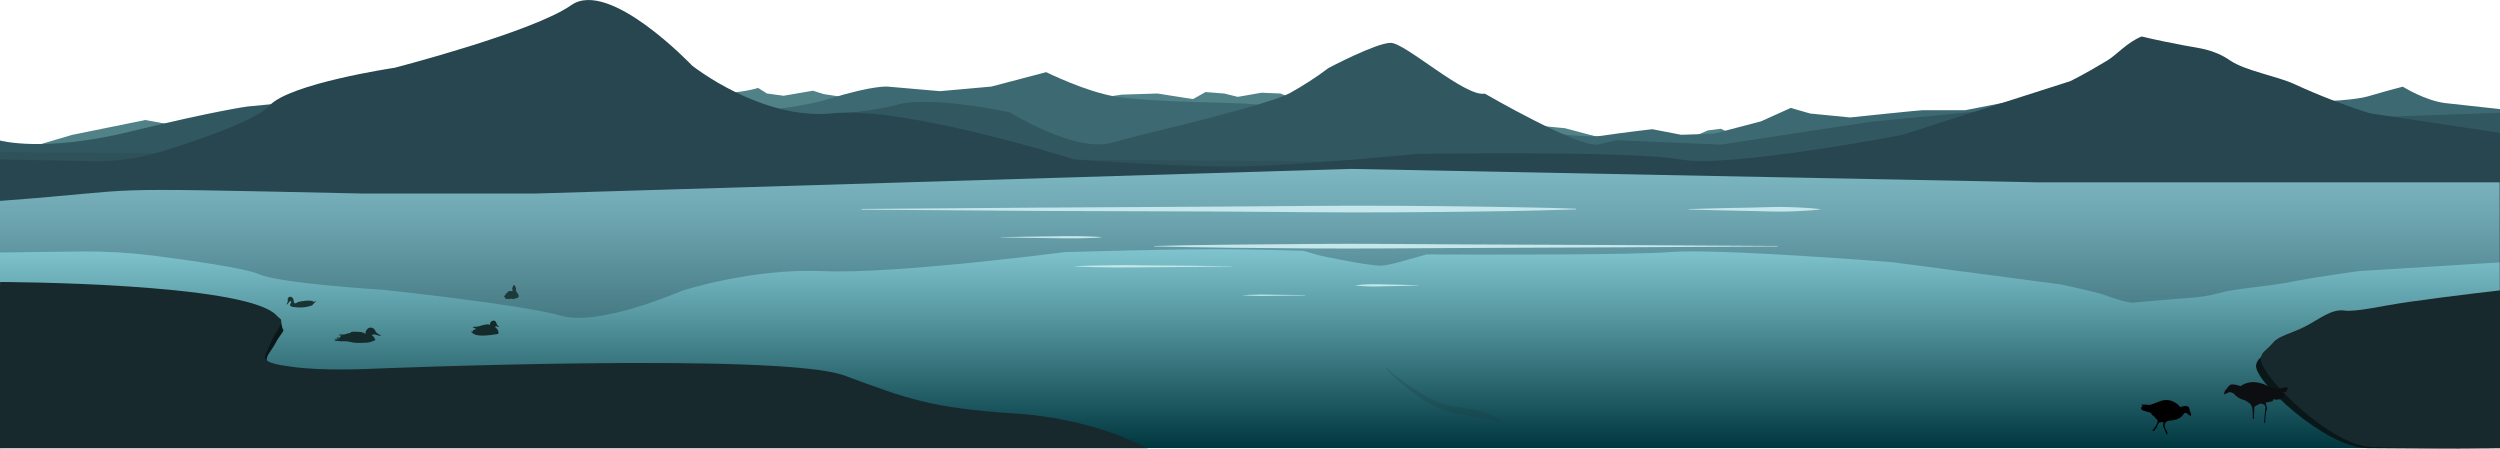
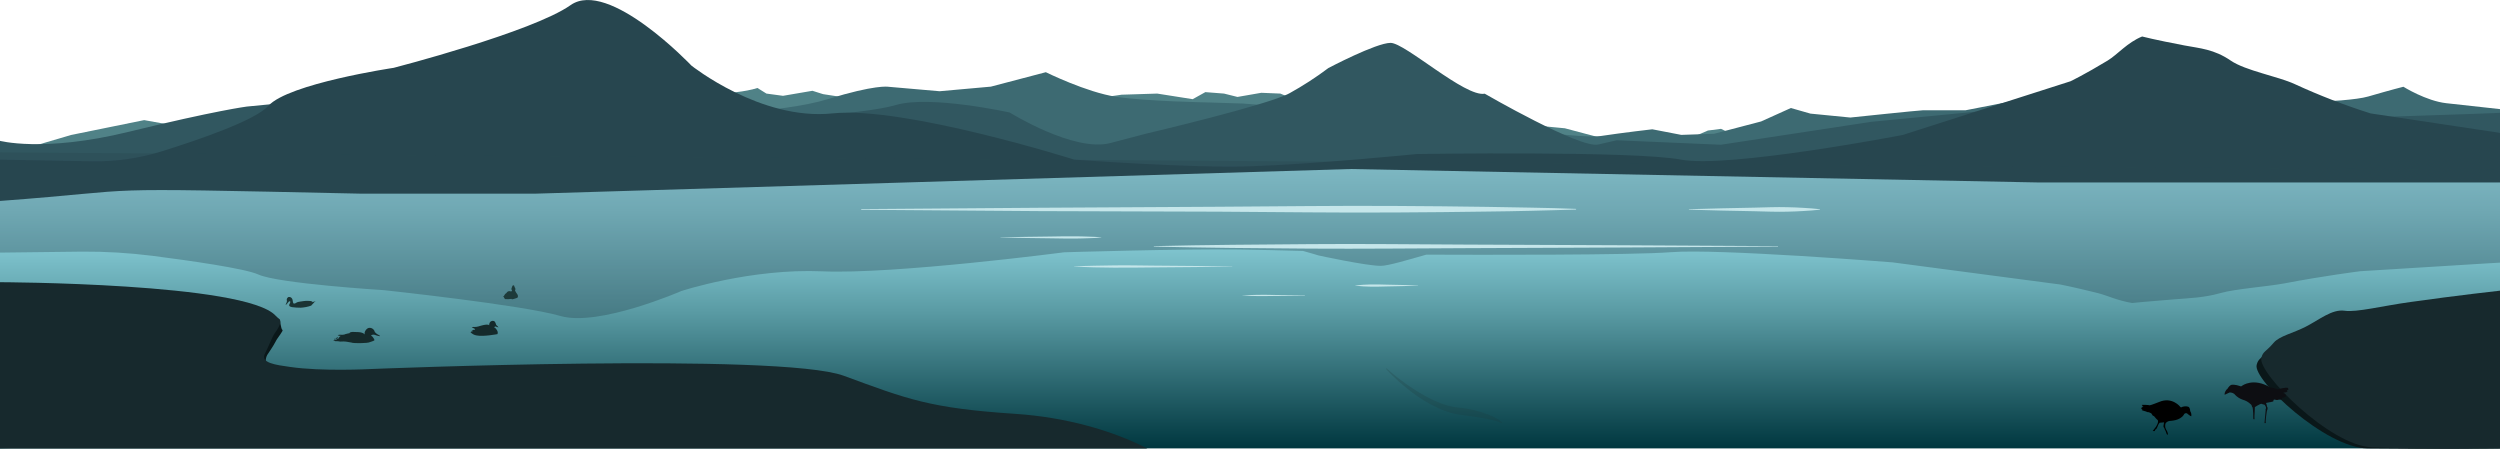
- <svg xmlns="http://www.w3.org/2000/svg" version="1.1" id="Layer_1" x="0px" y="0px" viewBox="0 0 2235 400.6" style="enable-background:new 0 0 2235 400.6;" xml:space="preserve">
+ <svg xmlns="http://www.w3.org/2000/svg" version="1.1" id="Layer_1" x="0px" y="0px" viewBox="639 80.4 2233.4 400.6" style="enable-background:new 639 80.4 2233.4 400.6;" xml:space="preserve">
  <style type="text/css">
	.st0{fill:none;}
	.st1{fill:#193435;}
	.st2{fill:#508287;}
	.st3{fill:#3D6A72;}
	.st4{fill:#315760;}
	.st5{fill:#27464F;}
	.st6{fill:url(#_Path_5_1_);}
	.st7{opacity:0.35;fill:#27464F;enable-background:new    ;}
	.st8{fill:none;stroke:#5D5D5D;stroke-miterlimit:10;}
	.st9{fill:#C5E6EA;}
	.st10{fill:#0A1719;}
	.st11{fill:#17292D;}
	.st12{fill:none;stroke:#5D5D5D;stroke-width:200;stroke-miterlimit:10;}
	.st13{fill:#0D0E12;}
	.st14{opacity:0.21;}
	.st15{fill:#1D3435;}
	.st16{fill:#152A2B;}
	.st17{fill:#1A3333;}
	.st18{fill:#1D3A3A;}
</style>
  <g id="Layer_2">
    <g id="Layer_1-2">
-       <rect y="-681.4" class="st0" width="2235" height="1082" />
+       <rect x="638" y="-601" class="st0" width="2235" height="1082" />
      <g id="Layer_2-2">
        <g id="_Group_">
          <g id="_Group_2">
-             <path class="st1" d="M2039.8,377.5c-1.4,0.9-2.9,1.6-4.5,2c-1.6,0.5-3.2,0.8-4.8,1.1c-3.2,0.5-6.5,0.7-9.8,0.6       c3.3-0.1,6.5-0.4,9.8-0.9c1.6-0.2,3.2-0.6,4.8-1C2036.8,379,2038.4,378.3,2039.8,377.5z" />
+             <path class="st1" d="M2677.8,457.9c-1.4,0.9-2.9,1.6-4.5,2c-1.6,0.5-3.2,0.8-4.8,1.1c-3.2,0.5-6.5,0.7-9.8,0.6       c3.3-0.1,6.5-0.4,9.8-0.9c1.6-0.2,3.2-0.6,4.8-1C2674.8,459.4,2676.4,458.7,2677.8,457.9z" />
          </g>
          <g id="_Group_3">
-             <path class="st1" d="M2030.9,369.1c2.2,0.3,4.3,0.8,6.3,1.5c1,0.4,2,0.9,2.9,1.5c1,0.6,1.6,1.6,1.7,2.7c0-0.5-0.3-1-0.6-1.4       c-0.3-0.4-0.7-0.8-1.2-1.1c-0.9-0.6-1.9-1.1-2.9-1.4C2035,370.1,2033,369.5,2030.9,369.1z" />
+             <path class="st1" d="M2668.9,449.5c2.2,0.3,4.3,0.8,6.3,1.5c1,0.4,2,0.9,2.9,1.5c1,0.6,1.6,1.6,1.7,2.7c0-0.5-0.3-1-0.6-1.4       c-0.3-0.4-0.7-0.8-1.2-1.1c-0.9-0.6-1.9-1.1-2.9-1.4C2673,450.5,2671,449.9,2668.9,449.5z" />
          </g>
          <g id="_Group_4">
-             <path class="st1" d="M2015.8,381.1c-3.1-0.2-6.2-0.6-9.1-1.4c-1.5-0.4-3-1-4.3-1.7c-0.7-0.4-1.3-0.8-1.9-1.4s-0.9-1.4-0.8-2.2       c0.2-0.8,0.6-1.5,1.3-2c0.6-0.5,1.3-0.9,2-1.2c1.4-0.6,2.9-1.2,4.4-1.5c3-0.7,6.1-1.2,9.2-1.3c-3.1,0.2-6.1,0.7-9.1,1.4       c-1.5,0.4-2.9,0.9-4.3,1.6c-0.7,0.3-1.3,0.7-1.9,1.2s-1,1.1-1.2,1.8c-0.1,0.7,0.2,1.5,0.7,2s1.1,1,1.8,1.4       c1.4,0.7,2.8,1.3,4.3,1.7C2009.7,380.3,2012.7,380.8,2015.8,381.1z" />
+             <path class="st1" d="M2653.8,461.5c-3.1-0.2-6.2-0.6-9.1-1.4c-1.5-0.4-3-1-4.3-1.7c-0.7-0.4-1.3-0.8-1.9-1.4s-0.9-1.4-0.8-2.2       c0.2-0.8,0.6-1.5,1.3-2c0.6-0.5,1.3-0.9,2-1.2c1.4-0.6,2.9-1.2,4.4-1.5c3-0.7,6.1-1.2,9.2-1.3c-3.1,0.2-6.1,0.7-9.1,1.4       c-1.5,0.4-2.9,0.9-4.3,1.6c-0.7,0.3-1.3,0.7-1.9,1.2c-0.6,0.5-1,1.1-1.2,1.8c-0.1,0.7,0.2,1.5,0.7,2s1.1,1,1.8,1.4       c1.4,0.7,2.8,1.3,4.3,1.7C2647.7,460.7,2650.7,461.2,2653.8,461.5z" />
          </g>
        </g>
        <g id="_Group_5">
-           <path class="st1" d="M2006.8,374.3c-0.1-0.2,0-0.4,0.1-0.6s0.3-0.3,0.5-0.3C2007.2,373.8,2006.9,373.9,2006.8,374.3z" />
+           <path class="st1" d="M2644.8,454.7c-0.1-0.2,0-0.4,0.1-0.6c0.1-0.2,0.3-0.3,0.5-0.3C2645.2,454.2,2644.9,454.3,2644.8,454.7z" />
        </g>
        <g id="_Group_6">
-           <path class="st1" d="M2018.7,371.1c2-0.1,4.1-0.1,6.1,0s4.1,0.4,6.1,0.8c1,0.2,2,0.5,2.9,1c0.5,0.2,0.9,0.6,1.1,1.2      c0.1,0.6-0.4,1-0.8,1.3c-1.8,0.9-3.8,1.4-5.9,1.6c1-0.2,2-0.4,3-0.6s1.9-0.6,2.8-1.1c0.4-0.3,0.8-0.7,0.7-1.1s-0.6-0.8-1-1      c-0.9-0.5-1.9-0.8-2.9-1C2026.8,371.3,2022.7,371,2018.7,371.1z" />
+           <path class="st1" d="M2656.7,451.5c2-0.1,4.1-0.1,6.1,0s4.1,0.4,6.1,0.8c1,0.2,2,0.5,2.9,1c0.5,0.2,0.9,0.6,1.1,1.2      c0.1,0.6-0.4,1-0.8,1.3c-1.8,0.9-3.8,1.4-5.9,1.6c1-0.2,2-0.4,3-0.6s1.9-0.6,2.8-1.1c0.4-0.3,0.8-0.7,0.7-1.1s-0.6-0.8-1-1      c-0.9-0.5-1.9-0.8-2.9-1C2664.8,451.7,2660.7,451.4,2656.7,451.5z" />
        </g>
        <g id="_Group_7">
-           <path class="st1" d="M2020.8,377.5c-0.9,0-1.9,0-2.8,0s-1.9-0.1-2.8-0.2c-1.9-0.2-3.7-0.5-5.5-1.1c0.9,0.2,1.8,0.4,2.7,0.5      s1.8,0.3,2.8,0.3s1.9,0.2,2.8,0.2S2019.8,377.5,2020.8,377.5z" />
+           <path class="st1" d="M2658.8,457.9c-0.9,0-1.9,0-2.8,0s-1.9-0.1-2.8-0.2c-1.9-0.2-3.7-0.5-5.5-1.1c0.9,0.2,1.8,0.4,2.7,0.5      s1.8,0.3,2.8,0.3s1.9,0.2,2.8,0.2S2657.8,457.9,2658.8,457.9z" />
        </g>
        <g id="_Group_8">
          <g id="_Group_9">
-             <path class="st1" d="M1913.7,388.5c1.4,0.8,2.9,1.4,4.5,1.9c1.6,0.4,3.2,0.8,4.8,1c3.2,0.5,6.5,0.8,9.8,0.9       c-3.3,0.1-6.6-0.1-9.8-0.6c-1.6-0.3-3.2-0.6-4.8-1.1C1916.6,390.1,1915.1,389.4,1913.7,388.5z" />
+             <path class="st1" d="M2551.7,468.9c1.4,0.8,2.9,1.4,4.5,1.9c1.6,0.4,3.2,0.8,4.8,1c3.2,0.5,6.5,0.8,9.8,0.9       c-3.3,0.1-6.6-0.1-9.8-0.6c-1.6-0.3-3.2-0.6-4.8-1.1C2554.6,470.5,2553.1,469.8,2551.7,468.9z" />
          </g>
          <g id="_Group_10">
-             <path class="st1" d="M1922.7,380.1c-2.1,0.4-4.2,1-6.2,1.8c-1,0.4-2,0.8-2.9,1.4c-0.5,0.3-0.9,0.6-1.2,1.1       c-0.4,0.4-0.6,0.9-0.6,1.4c0.1-1.1,0.7-2.1,1.7-2.7c0.9-0.6,1.9-1.1,2.9-1.5C1918.4,380.9,1920.5,380.4,1922.7,380.1z" />
+             <path class="st1" d="M2560.7,460.5c-2.1,0.4-4.2,1-6.2,1.8c-1,0.4-2,0.8-2.9,1.4c-0.5,0.3-0.9,0.6-1.2,1.1       c-0.4,0.4-0.6,0.9-0.6,1.4c0.1-1.1,0.7-2.1,1.7-2.7c0.9-0.6,1.9-1.1,2.9-1.5C2556.4,461.3,2558.5,460.8,2560.7,460.5z" />
          </g>
          <g id="_Group_11">
-             <path class="st1" d="M1937.7,392.1c3.1-0.3,6.1-0.8,9.1-1.6c1.5-0.4,2.9-1,4.3-1.7c0.7-0.4,1.3-0.8,1.8-1.4       c0.5-0.5,0.8-1.3,0.7-2c-0.2-0.7-0.6-1.4-1.2-1.8c-0.6-0.5-1.2-0.9-1.9-1.2c-1.4-0.7-2.8-1.2-4.3-1.6c-3-0.7-6.1-1.2-9.1-1.4       c3.1,0.1,6.2,0.6,9.2,1.3c1.5,0.4,3,0.9,4.4,1.5c0.7,0.3,1.4,0.7,2,1.2s1.1,1.2,1.3,2c0.1,0.8-0.2,1.6-0.8,2.2       c-0.5,0.6-1.2,1-1.9,1.4c-1.4,0.7-2.8,1.3-4.3,1.7C1943.9,391.5,1940.8,392,1937.7,392.1z" />
+             <path class="st1" d="M2575.7,472.5c3.1-0.3,6.1-0.8,9.1-1.6c1.5-0.4,2.9-1,4.3-1.7c0.7-0.4,1.3-0.8,1.8-1.4       c0.5-0.5,0.8-1.3,0.7-2c-0.2-0.7-0.6-1.4-1.2-1.8c-0.6-0.5-1.2-0.9-1.9-1.2c-1.4-0.7-2.8-1.2-4.3-1.6c-3-0.7-6.1-1.2-9.1-1.4       c3.1,0.1,6.2,0.6,9.2,1.3c1.5,0.4,3,0.9,4.4,1.5c0.7,0.3,1.4,0.7,2,1.2s1.1,1.2,1.3,2c0.1,0.8-0.2,1.6-0.8,2.2       c-0.5,0.6-1.2,1-1.9,1.4c-1.4,0.7-2.8,1.3-4.3,1.7C2581.9,471.9,2578.8,472.4,2575.7,472.5z" />
          </g>
        </g>
        <g id="_Group_12">
-           <path class="st1" d="M1946.8,385.3c-0.2-0.4-0.4-0.6-0.6-0.9c0.2,0,0.4,0.2,0.5,0.3C1946.8,384.9,1946.9,385.1,1946.8,385.3z" />
+           <path class="st1" d="M2584.8,465.7c-0.2-0.4-0.4-0.6-0.6-0.9c0.2,0,0.4,0.2,0.5,0.3C2584.8,465.3,2584.9,465.5,2584.8,465.7z" />
        </g>
        <g id="_Group_13">
-           <path class="st1" d="M1934.8,382.1c-4.1-0.1-8.2,0.2-12.2,1.1c-1,0.2-2,0.5-2.9,1c-0.4,0.2-0.9,0.6-1,1s0.3,0.9,0.7,1.1      c0.9,0.5,1.8,0.9,2.8,1.1c1,0.3,2,0.5,3,0.6c-2.1-0.1-4.1-0.7-5.9-1.6c-0.4-0.3-0.9-0.7-0.8-1.3c0.2-0.5,0.6-0.9,1.1-1.2      c0.9-0.5,1.9-0.8,2.9-1c2-0.4,4-0.7,6.1-0.8C1930.7,382.1,1932.8,382,1934.8,382.1z" />
+           <path class="st1" d="M2572.8,462.5c-4.1-0.1-8.2,0.2-12.2,1.1c-1,0.2-2,0.5-2.9,1c-0.4,0.2-0.9,0.6-1,1      c-0.1,0.4,0.3,0.9,0.7,1.1c0.9,0.5,1.8,0.9,2.8,1.1c1,0.3,2,0.5,3,0.6c-2.1-0.1-4.1-0.7-5.9-1.6c-0.4-0.3-0.9-0.7-0.8-1.3      c0.2-0.5,0.6-0.9,1.1-1.2c0.9-0.5,1.9-0.8,2.9-1c2-0.4,4-0.7,6.1-0.8C2568.7,462.5,2570.8,462.4,2572.8,462.5z" />
        </g>
        <g id="_Group_14">
-           <path class="st1" d="M1932.8,388.5c0.9-0.1,1.9-0.1,2.8-0.2s1.8-0.1,2.8-0.2s1.8-0.2,2.8-0.3s1.8-0.3,2.7-0.5      c-1.8,0.6-3.6,0.9-5.5,1.1c-0.9,0.1-1.9,0.2-2.8,0.2S1933.7,388.6,1932.8,388.5z" />
+           <path class="st1" d="M2570.8,468.9c0.9-0.1,1.9-0.1,2.8-0.2s1.8-0.1,2.8-0.2s1.8-0.2,2.8-0.3s1.8-0.3,2.7-0.5      c-1.8,0.6-3.6,0.9-5.5,1.1c-0.9,0.1-1.9,0.2-2.8,0.2S2571.7,469,2570.8,468.9z" />
        </g>
-         <rect y="-61.4" class="st0" width="2234" height="470" />
+         <rect x="638" y="19" class="st0" width="2234" height="470" />
      </g>
-       <path id="_Path_" class="st2" d="M0,139.6l64.4-19l65.4-13.3l33.3,6l140.7,0.3l312.4-30c0,0,39.4,2,61.5-5l8,5l14.8,2l26.3-4.5    l9.5,3l19.5,3l119.4,16.2L1003,84.6l31.8-1l31.7,5l11.3-6.3l16.7,1.3l12,3l21.3-3.7l17,0.7l21.3,8.7l232.9,22.3l18.8,5l20.8,5.5    l62.9,2.5l25.3-11l11.7-1.5l11.3,5.5l618.3,16l66.9,1v189L0,400.6V139.6z" />
-       <path id="_Path_2" class="st3" d="M0,220.6l313.1-77.9l295.8-39.1c0,0,89.9-2.1,131.9-15.1s53.6-11,53.6-11l46,4l45.8-4.1    l49.1-12.9c0,0,36.4,18,63,22c26.6,4,81.3,5,81.3,5l32,1l204.6,17c0,0,95.1,15,114.9,12s46-6,46-6l25.9,5l29.3-1l42-11l26.6-12    l17.5,5l35.6,3.5c0,0,62-6.5,65-6.5h38l58.4-11.4l201.5,5.2c0,0,79.2-0.1,99.8-6.1s31.4-8.7,31.4-8.7s20.3,12.7,38.4,14.7    l48.1,5.3h0.6l-1,122L0,317.1V220.6z" />
-       <path id="_Path_3" class="st4" d="M0,125.6c0,0,39,11,116.2-7.9c77.7-19,105.3-22.5,105.3-22.5s144.2-13.5,175.5-21    S579.7,101,579.7,101s53.8,13.2,92.9,6.3c0,0,98.4-4.5,128.8-13.5s101.6,6.7,101.6,6.7s57.6,35.8,89.9,27.3l32.4-8.5    c0,0,108.5-25.5,127.7-36c12.1-6.7,23.7-14.2,34.7-22.5c0,0,42.6-22.5,55.6-22.5s66.7,48.8,84.1,45.4c0,0,85,49.2,101.4,45.4    l16.5-3.8l0,0l93.1,4l134.5-20.5l93-9l227.9,9c0,0,258.4-8.1,240.2-8.1h1v150L0,283.6V125.6z" />
-       <path id="_Path_4" class="st5" d="M0,142.6l83.8,1.5c21,0.3,41.9-2.7,62-9c33.6-10.5,83.2-27.6,94.9-40.5c18-20,112-34,112-34    s124-32,158-56s108,54,108,54s62,49.4,126,42.7s216,41.3,216,41.3s103.8,7.7,156,6c60.5-2,150-11,150-11s194-3,236,5    s198-22,198-22l150-48c0,0,12.4-5.9,33.2-18.5c9-5.5,17.5-16.1,30.8-21.5c0,0,10.9,2.9,37.8,8c13.8,2.6,26.4,3.3,41.3,13.5    c13.5,9.2,42.1,14,57.4,21.1c21.9,10.1,44.5,18.8,67.5,26.1l115,17.3l1.4,1v195H0V142.6z" />
-       <linearGradient id="_Path_5_1_" gradientUnits="userSpaceOnUse" x1="1218.77" y1="102.587" x2="1218.77" y2="-147.013" gradientTransform="matrix(1 0 0 1 -101.22 298)">
+       <path id="_Path_" class="st2" d="M638,220l64.4-19l65.4-13.3l33.3,6l140.7,0.3l312.4-30c0,0,39.4,2,61.5-5l8,5l14.8,2l26.3-4.5    l9.5,3l19.5,3l119.4,16.2L1641,165l31.8-1l31.7,5l11.3-6.3l16.7,1.3l12,3l21.3-3.7l17,0.7l21.3,8.7L2037,195l18.8,5l20.8,5.5    l62.9,2.5l25.3-11l11.7-1.5l11.3,5.5l618.3,16l66.9,1v189L638,481V220z" />
+       <path id="_Path_2" class="st3" d="M638,301l313.1-77.9l295.8-39.1c0,0,89.9-2.1,131.9-15.1s53.6-11,53.6-11l46,4l45.8-4.1    l49.1-12.9c0,0,36.4,18,63,22c26.6,4,81.3,5,81.3,5l32,1l204.6,17c0,0,95.1,15,114.9,12c19.8-3,46-6,46-6l25.9,5l29.3-1l42-11    l26.6-12l17.5,5l35.6,3.5c0,0,62-6.5,65-6.5h38l58.4-11.4l201.5,5.2c0,0,79.2-0.1,99.8-6.1s31.4-8.7,31.4-8.7s20.3,12.7,38.4,14.7    l48.1,5.3h0.6l-1,122L638,397.5V301z" />
+       <path id="_Path_3" class="st4" d="M638,206c0,0,39,11,116.2-7.9c77.7-19,105.3-22.5,105.3-22.5s144.2-13.5,175.5-21    c31.3-7.5,182.7,26.8,182.7,26.8s53.8,13.2,92.9,6.3c0,0,98.4-4.5,128.8-13.5s101.6,6.7,101.6,6.7s57.6,35.8,89.9,27.3l32.4-8.5    c0,0,108.5-25.5,127.7-36c12.1-6.7,23.7-14.2,34.7-22.5c0,0,42.6-22.5,55.6-22.5s66.7,48.8,84.1,45.4c0,0,85,49.2,101.4,45.4    l16.5-3.8l0,0l93.1,4l134.5-20.5l93-9l227.9,9c0,0,258.4-8.1,240.2-8.1h1v150L638,364V206z" />
+       <path id="_Path_4" class="st5" d="M638,223l83.8,1.5c21,0.3,41.9-2.7,62-9c33.6-10.5,83.2-27.6,94.9-40.5c18-20,112-34,112-34    s124-32,158-56s108,54,108,54s62,49.4,126,42.7s216,41.3,216,41.3s103.8,7.7,156,6c60.5-2,150-11,150-11s194-3,236,5    s198-22,198-22l150-48c0,0,12.4-5.9,33.2-18.5c9-5.5,17.5-16.1,30.8-21.5c0,0,10.9,2.9,37.8,8c13.8,2.6,26.4,3.3,41.3,13.5    c13.5,9.2,42.1,14,57.4,21.1c21.9,10.1,44.5,18.8,67.5,26.1l115,17.3l1.4,1v195H638V223z" />
+       <linearGradient id="_Path_5_1_" gradientUnits="userSpaceOnUse" x1="1856.77" y1="379.8" x2="1856.77" y2="629.4" gradientTransform="matrix(1 0 0 -1 -101.22 860.8)">
        <stop offset="0" style="stop-color:#00373F" />
        <stop offset="0.49" style="stop-color:#5A9BA4" />
        <stop offset="0.84" style="stop-color:#94DBE6" />
        <stop offset="1" style="stop-color:#AAF4FF" />
      </linearGradient>
-       <path id="_Path_5" class="st6" d="M0,179.6c143.3-10.7,64.1-12.2,322.9-6.6h156.7l728-22l614,12h413l0.5,237.6H0V179.6L0,179.6z" />
-       <path id="_Path_6" class="st7" d="M2235,208.6v26l-10.6,0.6l-114.8,7.1c0,0-32.6,4.1-67.4,10.8c-15.3,2.9-43.9,4.9-57.4,8.7    c-14.9,4.2-27.4,4.5-41.2,5.6c-26.9,2.1-37.8,3.3-37.8,3.3c-13.3-2.2-21.8-6.6-30.8-8.9c-20.9-5.2-33.2-7.6-33.2-7.6l-150-19.8    c0,0-156-12.4-198-9.1c-34.3,2.7-170,2.4-218.6,2.2c-17.3,4.9-34.2,10-40.7,10c-13,0-55.6-9.3-55.6-9.3s-5.4-1.7-13.8-4    c-19.7-0.6-39.8-1-57.4-1.3c-52.2-0.7-156,2.5-156,2.5s-152,19.8-216,17s-126,17.6-126,17.6s-74,32.2-108,22.3s-158-23.1-158-23.1    s-94-5.8-112-14c-11.6-5.3-61.3-12.4-94.9-16.7c-20.6-2.6-41.3-3.8-62-3.7l-75,0.9v-89.6l2235,15.6L2235,208.6L2235,208.6z" />
-       <path id="_Path_7" class="st8" d="M-77.2,480.2" />
+       <path id="_Path_5" class="st6" d="M638,260c143.3-10.7,64.1-12.2,322.9-6.6h156.7l728-22l614,12h413l0.5,237.6H638V260L638,260z" />
+       <path id="_Path_6" class="st7" d="M2873,289v26l-10.6,0.6l-114.8,7.1c0,0-32.6,4.1-67.4,10.8c-15.3,2.9-43.9,4.9-57.4,8.7    c-14.9,4.2-27.4,4.5-41.2,5.6c-26.9,2.1-37.8,3.3-37.8,3.3c-13.3-2.2-21.8-6.6-30.8-8.9c-20.9-5.2-33.2-7.6-33.2-7.6l-150-19.8    c0,0-156-12.4-198-9.1c-34.3,2.7-170,2.4-218.6,2.2c-17.3,4.9-34.2,10-40.7,10c-13,0-55.6-9.3-55.6-9.3s-5.4-1.7-13.8-4    c-19.7-0.6-39.8-1-57.4-1.3c-52.2-0.7-156,2.5-156,2.5s-152,19.8-216,17s-126,17.6-126,17.6s-74,32.2-108,22.3s-158-23.1-158-23.1    s-94-5.8-112-14c-11.6-5.3-61.3-12.4-94.9-16.7c-20.6-2.6-41.3-3.8-62-3.7l-75,0.9v-89.6l2235,15.6L2873,289L2873,289z" />
+       <path id="_Path_7" class="st8" d="M560.8,560.6" />
      <g id="_Group_15">
        <g id="_Group_16">
-           <path class="st9" d="M1589.4,220.3l-139.4,0.8l-139.4,0.6c-46.5,0.2-93,0.7-139.4,0.4s-93-0.7-139.4-1.8v-0.4      c46.5-1.2,93-1.4,139.4-1.8s93,0.2,139.4,0.4l139.4,0.6l139.4,0.8V220.3z" />
+           <path class="st9" d="M2227.4,300.7l-139.4,0.8l-139.4,0.6c-46.5,0.2-93,0.7-139.4,0.4s-93-0.7-139.4-1.8v-0.4      c46.5-1.2,93-1.4,139.4-1.8s93,0.2,139.4,0.4l139.4,0.6l139.4,0.8V300.7z" />
        </g>
        <g id="_Group_17">
-           <path class="st9" d="M770.4,186.8l159.7-1.2l159.7-0.9l79.8-0.6l39.9-0.2l39.9,0.1l39.9,0.3c13.3,0.2,26.6,0.3,39.9,0.5      s26.6,0.5,39.9,0.7s26.6,0.6,39.9,1.1v0.6c-13.3,0.5-26.6,0.7-39.9,1.1s-26.6,0.5-39.9,0.7s-26.6,0.4-39.9,0.5l-39.9,0.3      l-39.9,0.1l-39.9-0.2l-79.8-0.6l-159.7-0.5l-159.7-1.2L770.4,186.8z" />
+           <path class="st9" d="M1408.4,267.2l159.7-1.2l159.7-0.9l79.8-0.6l39.9-0.2l39.9,0.1l39.9,0.3c13.3,0.2,26.6,0.3,39.9,0.5      s26.6,0.5,39.9,0.7c13.3,0.2,26.6,0.6,39.9,1.1v0.6c-13.3,0.5-26.6,0.7-39.9,1.1c-13.3,0.4-26.6,0.5-39.9,0.7      s-26.6,0.4-39.9,0.5l-39.9,0.3l-39.9,0.1l-39.9-0.2l-79.8-0.6l-159.7-0.5l-159.7-1.2V267.2z" />
        </g>
        <g id="_Group_18">
-           <path class="st9" d="M1509.8,186.9c9.8-0.3,19.5-0.5,29.3-0.8l29.3-0.6c9.8-0.2,19.5-0.7,29.3-0.4c4.9,0.1,9.8,0.3,14.6,0.6      s9.8,0.6,14.6,1.2v0.4c-4.9,0.6-9.8,0.9-14.6,1.2s-9.8,0.5-14.6,0.6c-9.8,0.3-19.5-0.2-29.3-0.4l-29.3-0.6      c-9.8-0.3-19.5-0.5-29.3-0.8V186.9z" />
+           <path class="st9" d="M2147.8,267.3c9.8-0.3,19.5-0.5,29.3-0.8l29.3-0.6c9.8-0.2,19.5-0.7,29.3-0.4c4.9,0.1,9.8,0.3,14.6,0.6      c4.8,0.3,9.8,0.6,14.6,1.2v0.4c-4.9,0.6-9.8,0.9-14.6,1.2c-4.8,0.3-9.8,0.5-14.6,0.6c-9.8,0.3-19.5-0.2-29.3-0.4l-29.3-0.6      c-9.8-0.3-19.5-0.5-29.3-0.8V267.3z" />
        </g>
        <g id="_Group_19">
-           <path class="st9" d="M1101.8,238.2l-35.3,0.4l-35.3,0.3c-11.8,0.1-23.5,0.3-35.3,0.2s-23.5-0.3-35.3-0.9V238      c11.8-0.6,23.5-0.7,35.3-0.9s23.5,0.1,35.3,0.2l35.3,0.3l35.3,0.4V238.2z" />
+           <path class="st9" d="M1739.8,318.6l-35.3,0.4l-35.3,0.3c-11.8,0.1-23.5,0.3-35.3,0.2c-11.8-0.1-23.5-0.3-35.3-0.9v-0.2      c11.8-0.6,23.5-0.7,35.3-0.9c11.8-0.2,23.5,0.1,35.3,0.2l35.3,0.3l35.3,0.4V318.6z" />
        </g>
        <g id="_Group_20">
-           <path class="st9" d="M1267.8,255.2l-14,0.4l-14,0.3c-4.7,0.1-9.3,0.3-14,0.2s-9.3-0.3-14-0.9V255c4.7-0.5,9.3-0.8,14-0.9      s9.3,0.1,14,0.2l14,0.3l14,0.4V255.2z" />
+           <path class="st9" d="M1905.8,335.6l-14,0.4l-14,0.3c-4.7,0.1-9.3,0.3-14,0.2s-9.3-0.3-14-0.9v-0.2c4.7-0.5,9.3-0.8,14-0.9      s9.3,0.1,14,0.2l14,0.3l14,0.4V335.6z" />
        </g>
        <g id="_Group_21">
-           <path class="st9" d="M1166.8,264.1l-28,0.3c-4.7,0-9.3,0.2-14,0.1s-9.3-0.2-14-0.5v-0.1c4.7-0.3,9.3-0.4,14-0.5s9.3,0,14,0.1      l28,0.3V264.1z" />
+           <path class="st9" d="M1804.8,344.5l-28,0.3c-4.7,0-9.3,0.2-14,0.1s-9.3-0.2-14-0.5v-0.1c4.7-0.3,9.3-0.4,14-0.5s9.3,0,14,0.1      l28,0.3V344.5z" />
        </g>
        <g id="_Group_22">
-           <path class="st9" d="M894.8,212l22.5-0.4l22.5-0.3c7.5-0.1,15-0.3,22.5-0.2c3.8,0.1,7.5,0.1,11.3,0.3l5.6,0.2      c1.9,0.1,3.8,0.2,5.6,0.4v0.2c-1.9,0.2-3.8,0.2-5.6,0.4l-5.6,0.2c-3.8,0.2-7.5,0.2-11.3,0.3c-7.5,0.1-15-0.1-22.5-0.2l-22.5-0.3      l-22.5-0.4V212z" />
+           <path class="st9" d="M1532.8,292.4l22.5-0.4l22.5-0.3c7.5-0.1,15-0.3,22.5-0.2c3.8,0.1,7.5,0.1,11.3,0.3l5.6,0.2      c1.9,0.1,3.8,0.2,5.6,0.4v0.2c-1.9,0.2-3.8,0.2-5.6,0.4l-5.6,0.2c-3.8,0.2-7.5,0.2-11.3,0.3c-7.5,0.1-15-0.1-22.5-0.2l-22.5-0.3      l-22.5-0.4V292.4z" />
        </g>
      </g>
-       <path id="_Path_8" class="st10" d="M2235,264.6c0,0-43.8,5.7-84.8,11.5c-25.2,3.5-48.2,9.4-58.8,7.8c-11.3-1.6-22.5,8-34.8,14.3    c-10.9,5.6-23.4,8.3-28.4,14.1c-7.3,8.6-9.7,7.7-11.2,13.7c-3.4,13.5,61.4,74.1,99,74.6c55.8,0.7,119,0,119,0V264.6z" />
-       <path id="_Path_9" class="st11" d="M2235,259.6c0,0-39.6,4.4-80.6,10.2c-25.2,3.5-48.2,9.4-58.8,7.8c-11.3-1.6-22.5,8-34.8,14.3    c-10.9,5.6-23.4,8.3-28.4,14.1c-7.3,8.6-9.7,7.7-11.2,13.7c-3.4,13.5,61.2,78.5,98.8,79.9c55,2,115,1,115,1L2235,259.6z" />
-       <path id="_Path_10" class="st10" d="M251.1,285.6c0,0,0.9,8.6,2.2,9.1s-4.5,7.1-6,10.3s-7.5,12-7.5,12s-4.8,7.3,3,17.3    s-32-0.1-32-0.1l2.8-48.6H251.1z" />
-       <path id="_Path_11" class="st11" d="M0.1,252.1c0,0,220.6,0.5,247.2,30c0.9,1,1.9,1.8,2.9,2.6c1.5,1.1,2.7,4.3-3.9,13.2    c-2,2.7-6.3,13.8-8.5,17.8c-4.8,8.5,9.6,10.3,22.3,12.1c28.5,4.2,71.7,1.9,71.7,1.9s366-15,423,6s77,29,153,34    c45.2,3,86.7,14.8,118.2,31H0c1-5,16-11,0,0l0,0V256.6L0.1,252.1" />
-       <path id="_Path_12" class="st12" d="M-101.2,195.6" />
-       <path id="_Path_13" class="st13" d="M2015.1,374.6c-0.1-1.8-0.1-3.6,0.1-5.3c0.1-2.6,0.2-5.3,0.2-5.3v-0.3l2.1-1.3l2.5-1.3    c1.5-0.7,1.5-0.2,1.5-0.2l2.6,0.7c2.3,3,0.8,4.1,0.8,4.1l0.2,0.7c0,0.2,0,0.4-0.1,0.5c-0.1,0.2-1,11.1-1,11.1    c0.4-0.1,0.9-0.1,1.3,0c-0.8-0.9,0.8-10.6,0.8-10.6c1.4-3.3,0.3-3.8,0.3-3.8l-0.6-2.6c-0.8-0.8-0.1-1.1-0.1-1.1    c7-1.2,6.2-1.4,6.2-1.4c0-1.9,1.1-1.5,1.1-1.5c2.8,0.8,3.8,0,3.8,0c3.8,0.4,2.9-1.5,2.9-1.5c2.9-0.6,3.3-1.3,3.3-1.3l0.2-0.4    c0.1-0.5-0.6-1.6-0.6-1.6c-0.6-0.4-1.2-0.7-1.8-0.9c0-0.2,0.1-0.4,0.1-0.6h0.3c0.7,0,1.5-0.1,2.2-0.3c2-1.1,0.9-1.3,0.9-1.3    l-0.5-0.1l1.5-1c0.7-0.5-0.3-0.6-0.3-0.6c0.7-0.4,0.4-0.4,0.4-0.4h-0.5c0.3-0.2,0.3-0.4,0.3-0.4c-2.3-0.9-9.2,1.2-9.2,1.2    c-2.2-0.8-4.5-1.4-6.8-1.7c-15.2-9-25-1.6-25-1.6l-1.1,0.7c-6-2.1-8.4-1.5-8.9-1.3h-0.1c-1.3,0.8-2.3,1.9-3,3.2    c-1.6,1.3-2.6,3.1-2.8,5.1c0.2,0.7,0.5,0.3,0.5,0.3c4.8-2.3,4.3-1.9,4.3-1.9c3.8,0.3,4.6,2.1,4.6,2.1c1.9,2,4.3,3.5,6.9,4.4    c2.6,0.7,4.9,2,6.8,3.8c0.8,0.5,1.3,1.4,1.4,2.3l0.6,0.9c0,0,0.4,2.5,0.5,5s0,5,0.1,5.1v0.3c0.2,0,0.4,0,0.6,0L2015.1,374.6z" />
-       <path id="_Path_14" d="M1937.8,388.3c0.2,0-0.5-2.3-0.5-2.3c-0.3-0.8-0.7-1.5-1.2-2.3l-0.7-1.8c0,0-0.2-1.5-0.1-1.8    c0-0.7,0.1-1.4,0.4-2c0.8-1,1.9-1.7,3.2-2c1.6-0.2,9.5-0.2,13-5.5c0.3-1.1,1.5-1.7,2.6-1.4c0.1,0,0.3,0.1,0.4,0.2    c0,0,2.9,2.5,3.7,2.5c0.3-1.6-0.1-3.3-1-4.7c0,0,0.1-3.2-1.8-3.9c-2.2-0.6-4.5-0.3-6.4,0.7c-0.2-0.1-0.5-0.3-0.6-0.5    c0,0-7.2-9.4-18.9-4.4c0,0-7.6,3-8.4,3c0,0-1.2-0.5-7-0.4c0,0-0.1,0,0.1,0.2l-0.2,0.3l1.4,0.7c0,0,0.3,0.1-0.7,0.3    c0,0-0.3,0.1-0.2,0.6c0,0-0.1,0.2-0.3,0.2s-1.2,0.5-0.4,1.1l-0.2,0.1v0.2l0.8,0.2c0,0,0.6,0.1-0.4,0.6c0,0-0.8,0.2,3.7,1.4    c0.3,0.1,0.5,0.2,0.7,0.3l0.2,0.2l1.8,0.2c0.7,0.3,1.4,0.6,2.1,1c0.4,0.7,0.9,1.4,1.3,2c0.2,0.2,1.2,0.3,1.4,0.8    c0.9,1.2,1.9,2.3,3,3.2c0.3,0.2,0.3,1.4,0.3,1.4l-0.2,1.2c-0.4,1.2-1,2.3-1.6,3.3c-0.4,0.3-2.6,3.6-3,3.9c0.2,0,0.4,0,0.6,0    s0.5,0,0.7,0s0.5,0,0.7,0c0.1-0.1-0.1-0.4-0.1-0.4l0.6-1c0,0,1-0.6,1.1-1c0.3-0.4,0.5-0.9,0.7-1.4c0-0.2,1-2.9,2.1-3.7    c0,0,1.7,0,3.8-0.3l-0.5,2.9c-0.2,0.8,0.1,1.6,0.7,2.2c0,0,0.5,1.7,0.8,2l0.4,0.7c0,0,1,3.1,1.2,3" />
+       <path id="_Path_8" class="st10" d="M2873,345c0,0-43.8,5.7-84.8,11.5c-25.2,3.5-48.2,9.4-58.8,7.8c-11.3-1.6-22.5,8-34.8,14.3    c-10.9,5.6-23.4,8.3-28.4,14.1c-7.3,8.6-9.7,7.7-11.2,13.7c-3.4,13.5,61.4,74.1,99,74.6c55.8,0.7,119,0,119,0V345z" />
+       <path id="_Path_9" class="st11" d="M2873,340c0,0-39.6,4.4-80.6,10.2c-25.2,3.5-48.2,9.4-58.8,7.8c-11.3-1.6-22.5,8-34.8,14.3    c-10.9,5.6-23.4,8.3-28.4,14.1c-7.3,8.6-9.7,7.7-11.2,13.7c-3.4,13.5,61.2,78.5,98.8,79.9c55,2,115,1,115,1L2873,340z" />
+       <path id="_Path_10" class="st10" d="M889.1,366c0,0,0.9,8.6,2.2,9.1s-4.5,7.1-6,10.3s-7.5,12-7.5,12s-4.8,7.3,3,17.3    s-32-0.1-32-0.1l2.8-48.6L889.1,366L889.1,366z" />
+       <path id="_Path_11" class="st11" d="M638.1,332.5c0,0,220.6,0.5,247.2,30c0.9,1,1.9,1.8,2.9,2.6c1.5,1.1,2.7,4.3-3.9,13.2    c-2,2.7-6.3,13.8-8.5,17.8c-4.8,8.5,9.6,10.3,22.3,12.1c28.5,4.2,71.7,1.9,71.7,1.9s366-15,423,6s77,29,153,34    c45.2,3,86.7,14.8,118.2,31H638c1-5,16-11,0,0l0,0V337L638.1,332.5" />
+       <path id="_Path_12" class="st12" d="M536.8,276" />
+       <path id="_Path_13" class="st13" d="M2653.1,455c-0.1-1.8-0.1-3.6,0.1-5.3c0.1-2.6,0.2-5.3,0.2-5.3v-0.3l2.1-1.3l2.5-1.3    c1.5-0.7,1.5-0.2,1.5-0.2l2.6,0.7c2.3,3,0.8,4.1,0.8,4.1l0.2,0.7c0,0.2,0,0.4-0.1,0.5c-0.1,0.2-1,11.1-1,11.1    c0.4-0.1,0.9-0.1,1.3,0c-0.8-0.9,0.8-10.6,0.8-10.6c1.4-3.3,0.3-3.8,0.3-3.8l-0.6-2.6c-0.8-0.8-0.1-1.1-0.1-1.1    c7-1.2,6.2-1.4,6.2-1.4c0-1.9,1.1-1.5,1.1-1.5c2.8,0.8,3.8,0,3.8,0c3.8,0.4,2.9-1.5,2.9-1.5c2.9-0.6,3.3-1.3,3.3-1.3l0.2-0.4    c0.1-0.5-0.6-1.6-0.6-1.6c-0.6-0.4-1.2-0.7-1.8-0.9c0-0.2,0.1-0.4,0.1-0.6h0.3c0.7,0,1.5-0.1,2.2-0.3c2-1.1,0.9-1.3,0.9-1.3    l-0.5-0.1l1.5-1c0.7-0.5-0.3-0.6-0.3-0.6c0.7-0.4,0.4-0.4,0.4-0.4h-0.5c0.3-0.2,0.3-0.4,0.3-0.4c-2.3-0.9-9.2,1.2-9.2,1.2    c-2.2-0.8-4.5-1.4-6.8-1.7c-15.2-9-25-1.6-25-1.6l-1.1,0.7c-6-2.1-8.4-1.5-8.9-1.3h-0.1c-1.3,0.8-2.3,1.9-3,3.2    c-1.6,1.3-2.6,3.1-2.8,5.1c0.2,0.7,0.5,0.3,0.5,0.3c4.8-2.3,4.3-1.9,4.3-1.9c3.8,0.3,4.6,2.1,4.6,2.1c1.9,2,4.3,3.5,6.9,4.4    c2.6,0.7,4.9,2,6.8,3.8c0.8,0.5,1.3,1.4,1.4,2.3l0.6,0.9c0,0,0.4,2.5,0.5,5s0,5,0.1,5.1v0.3c0.2,0,0.4,0,0.6,0L2653.1,455z" />
+       <path id="_Path_14" d="M2575.8,468.7c0.2,0-0.5-2.3-0.5-2.3c-0.3-0.8-0.7-1.5-1.2-2.3l-0.7-1.8c0,0-0.2-1.5-0.1-1.8    c0-0.7,0.1-1.4,0.4-2c0.8-1,1.9-1.7,3.2-2c1.6-0.2,9.5-0.2,13-5.5c0.3-1.1,1.5-1.7,2.6-1.4c0.1,0,0.3,0.1,0.4,0.2    c0,0,2.9,2.5,3.7,2.5c0.3-1.6-0.1-3.3-1-4.7c0,0,0.1-3.2-1.8-3.9c-2.2-0.6-4.5-0.3-6.4,0.7c-0.2-0.1-0.5-0.3-0.6-0.5    c0,0-7.2-9.4-18.9-4.4c0,0-7.6,3-8.4,3c0,0-1.2-0.5-7-0.4c0,0-0.1,0,0.1,0.2l-0.2,0.3l1.4,0.7c0,0,0.3,0.1-0.7,0.3    c0,0-0.3,0.1-0.2,0.6c0,0-0.1,0.2-0.3,0.2s-1.2,0.5-0.4,1.1l-0.2,0.1v0.2l0.8,0.2c0,0,0.6,0.1-0.4,0.6c0,0-0.8,0.2,3.7,1.4    c0.3,0.1,0.5,0.2,0.7,0.3l0.2,0.2l1.8,0.2c0.7,0.3,1.4,0.6,2.1,1c0.4,0.7,0.9,1.4,1.3,2c0.2,0.2,1.2,0.3,1.4,0.8    c0.9,1.2,1.9,2.3,3,3.2c0.3,0.2,0.3,1.4,0.3,1.4l-0.2,1.2c-0.4,1.2-1,2.3-1.6,3.3c-0.4,0.3-2.6,3.6-3,3.9c0.2,0,0.4,0,0.6,0    s0.5,0,0.7,0s0.5,0,0.7,0c0.1-0.1-0.1-0.4-0.1-0.4l0.6-1c0,0,1-0.6,1.1-1c0.3-0.4,0.5-0.9,0.7-1.4c0-0.2,1-2.9,2.1-3.7    c0,0,1.7,0,3.8-0.3l-0.5,2.9c-0.2,0.8,0.1,1.6,0.7,2.2c0,0,0.5,1.7,0.8,2l0.4,0.7c0,0,1,3.1,1.2,3" />
      <g id="_Group_23" class="st14">
-         <path class="st15" d="M1239.7,329.1c7.2,6.5,14.9,12.4,23,17.7c4,2.7,8.1,5.1,12.3,7.4c4.2,2.3,8.5,4.3,12.9,6s8.9,2.9,13.5,3.6     l7.1,0.9c2.4,0.3,4.9,0.8,7.3,1.3c4.8,1,9.6,2.4,14.3,4.2c1.2,0.4,2.3,0.9,3.5,1.4s2.3,1.1,3.4,1.7c0.6,0.3,1.1,0.6,1.6,0.9     s1.1,0.6,1.6,1c1.1,0.7,2.1,1.5,2.9,2.4l-0.4,0.4c-2.2-1-4.4-1.7-6.8-2.3c-2.3-0.6-4.7-1.1-7-1.6c-4.7-0.9-9.4-1.6-14.2-2.3     l-7.1-1c-1.2-0.2-2.4-0.4-3.6-0.5s-2.5-0.4-3.8-0.7c-4.9-1.2-9.7-2.9-14.3-5c-9-4.1-17.4-9.3-25.2-15.4c-3.9-3-7.6-6.2-11.2-9.4     c-3.6-3.3-7.1-6.7-10.4-10.3L1239.7,329.1z" />
+         <path class="st15" d="M1877.7,409.5c7.2,6.5,14.9,12.4,23,17.7c4,2.7,8.1,5.1,12.3,7.4c4.2,2.3,8.5,4.3,12.9,6s8.9,2.9,13.5,3.6     l7.1,0.9c2.4,0.3,4.9,0.8,7.3,1.3c4.8,1,9.6,2.4,14.3,4.2c1.2,0.4,2.3,0.9,3.5,1.4s2.3,1.1,3.4,1.7c0.6,0.3,1.1,0.6,1.6,0.9     s1.1,0.6,1.6,1c1.1,0.7,2.1,1.5,2.9,2.4l-0.4,0.4c-2.2-1-4.4-1.7-6.8-2.3c-2.3-0.6-4.7-1.1-7-1.6c-4.7-0.9-9.4-1.6-14.2-2.3     l-7.1-1c-1.2-0.2-2.4-0.4-3.6-0.5s-2.5-0.4-3.8-0.7c-4.9-1.2-9.7-2.9-14.3-5c-9-4.1-17.4-9.3-25.2-15.4c-3.9-3-7.6-6.2-11.2-9.4     c-3.6-3.3-7.1-6.7-10.4-10.3L1877.7,409.5z" />
      </g>
-       <path id="_Path_15" class="st16" d="M327.3,299.4c0,0-1-2.4-6-2.7s-6.4-0.3-7.8,0.4c0,0-0.2,0.1-0.1,0.5c0,0-4.2,0.8-4.9,1.3    c0,0-1.3,0.2-1.7,0.2s-3.1-0.3-4,0.3c0,0-0.5,0.1,1.9,0.2c-0.7,0.1-1.3,0.2-1.9,0.5c-0.1,0.2,0,0,2.7-0.1c0,0-1.3,0.8-1.5,1.3    c-0.3,0.5-0.6,1-1,1.5c-0.2,0-0.3,0-0.5,0c-0.1,0-0.6-1.4,0.8-1c0,0,0.1,0,0-0.1c-0.3-0.4-0.8-0.5-1.2-0.3c0,0-0.1,0-0.1,0.1    c0,0-0.5,0.2-0.5,1.1c0,0-0.1,0.1-1-0.2c0,0-0.3,0-0.1,0.1c0.3,0.2,0.7,0.4,1.1,0.4c0.1,0.2,0.2,0.4,0.3,0.6c0,0,0.1,0.1,0,0.1    s-1.3,0.5-2-1.3l0,0c0,0-0.3,0.5,0.3,1.4c-0.4,0.2-0.9,0.2-1.4,0.3c0,0-0.1,0-0.1,0.1c0.7,0.1,1.3,0.3,1.9,0.7    c0.4,0,0.8,0.1,1.3,0c0.9,0,1.8,0.1,2.7,0.3c0.5,0.1,1,0.1,1.5,0c1.4-0.1,2.7,0,4.1,0.1c0.1,0.1,5.4,0.8,5.9,1.1    s13.3,0.6,15.6-0.7c0,0,3.6-1.1,3.9-1.6s-1.8-3.7-2.4-3.7c0,0-0.6-0.4-0.6-0.5s0.3-0.3,0.3-0.3s0.5-0.3,0.6-0.4    c0.4,0,0.9,0,1.3-0.1c0,0,0-0.1,0.2-0.1c0.5,0.2,1.1,0.4,1.7,0.5c0.9,0.4,2,0.7,3,0.8c0.2,0.1,0.4,0.2,0.6,0.2    c0,0,0.7-0.2-0.4-0.9c-0.6-0.4-1.3-0.8-2-1.1c-0.8-0.5-1.4-1.2-2-1.9c-0.3-1.4-1.3-2.6-2.6-3.2c-1.1-0.5-2.4-0.6-3.5-0.1    c-1.1,0.6-2,1.6-2.5,2.7c-0.2,0.3-0.3,0.6-0.4,0.9c-0.1,0.6-0.1,1.3,0,1.9" />
-       <path id="_Path_16" class="st17" d="M265.5,270.6c-0.6,0.4-1.3,0.7-2,0.6c0,0-0.8-0.1-1-2.5s-1.9-3.5-3.1-3.4c-0.3,0-0.7,0-1,0.2    c-0.5,0.4-0.9,0.9-1.1,1.4s-0.2,1.1,0,1.7c0,0,0.3,0.9-1,3.2c0,0-0.1,0.4,0.1,0.6c0,0,0.1,0.2,0.3-0.3c0.2-0.2,0.4-0.5,0.7-0.7    l1.5-1.8c0.3-0.3,0.7-0.5,1.1-0.5c0.3,0.1,0.4,0.3,0.3,0.6l0,0c-0.1,0.5-0.1,0.9-0.1,0.9s-1,1.4-0.9,2.2s1.2,1.2,1.2,1.2l1.4,0.4    c2.6,0.4,5.2,0.5,7.8,0.5c3.2-0.2,6.4-0.8,9.4-1.9c0,0,0.5-0.3,0.2-0.3s0.2-0.3,0.2-0.3s1-0.8,2.4-2.5c0,0-0.1,0,0-0.1    c0.3-0.2,0.7-0.4,1-0.5c0,0,0.1-0.1-0.2,0s0-0.2,0-0.2c-0.3,0.1-0.5,0.2-0.8,0.3c-0.7,0.1-1.3,0.3-2,0.5c-0.1,0.1-0.7-0.1-0.8-0.2    c0.4-0.1,0.8-0.1,1.3-0.2c-0.5-0.3-1.1-0.4-1.7-0.3c0,0,1.5-0.2,1.7-0.1c0,0-5.9-0.7-8.3-0.1c0,0-2.4,0.3-2.8,0.4    S266.1,269.8,265.5,270.6z" />
-       <path id="_Path_17" class="st18" d="M459.1,267.3c0,0,4.1-1,4.4-1.6c0.4-1,0.2-2.2-0.5-3c-0.7-1-1.4-2-1.9-3.1    c0.6-1,0.4-2.4-0.5-3.2c0,0,0.1-1.6-1-1.5s-1.1,1.5-1.1,1.5c-0.8,1-0.8,2.4,0,3.4c0,0-0.7,0.3-0.7,0.6s-2.7-1.6-4.5,1.5    c0,0-1.5,0.8-1.5,1.6c0,0-0.6,0.4-0.5,1c0,0-0.8,0.1-0.8,0.2s0.3,0.5,0.3,0.5l0.3,0.2c0.3,0.7,0.6,1.3,1.1,1.8    c1.9,0.2,3.8,0.1,5.7-0.2l0.3,0.3C458.5,267.4,458.8,267.4,459.1,267.3z" />
-       <path id="_Path_18" class="st16" d="M443.2,292.8c0,0,3.5,3.1,2.2,5.7c0,0-12.5,2.4-18.5,1.2c-2.2-0.3-4.3-1.4-5.7-3.1h0.5    l0.2-1.3l0.5,1.3h0.5c0,0-0.5-2.6,1.8-1.8l0.8-0.8c0,0-2.2-1.5-3-1.1c0,0,0.2-1.1,2.7-0.8c1.1,0,2.2-0.2,3.3-0.5    c0,0,8.3-2.8,9.5-1c0,0-0.3-3.7,3.2-4c0.8,0,1.5,0.3,2,0.9c0.5,0.9,0.8,1.9,1.1,2.8c0.7,0.6,1.4,1.3,2,2.1    c0.1,0.3-2.7-0.8-2.7-0.8s-1,0.4-1,0.6S442,292.4,443.2,292.8z" />
-       <rect y="-681.4" class="st0" width="2235" height="1078" />
+       <path id="_Path_15" class="st16" d="M965.3,379.8c0,0-1-2.4-6-2.7s-6.4-0.3-7.8,0.4c0,0-0.2,0.1-0.1,0.5c0,0-4.2,0.8-4.9,1.3    c0,0-1.3,0.2-1.7,0.2s-3.1-0.3-4,0.3c0,0-0.5,0.1,1.9,0.2c-0.7,0.1-1.3,0.2-1.9,0.5c-0.1,0.2,0,0,2.7-0.1c0,0-1.3,0.8-1.5,1.3    c-0.3,0.5-0.6,1-1,1.5c-0.2,0-0.3,0-0.5,0c-0.1,0-0.6-1.4,0.8-1c0,0,0.1,0,0-0.1c-0.3-0.4-0.8-0.5-1.2-0.3c0,0-0.1,0-0.1,0.1    c0,0-0.5,0.2-0.5,1.1c0,0-0.1,0.1-1-0.2c0,0-0.3,0-0.1,0.1c0.3,0.2,0.7,0.4,1.1,0.4c0.1,0.2,0.2,0.4,0.3,0.6c0,0,0.1,0.1,0,0.1    c-0.1,0-1.3,0.5-2-1.3l0,0c0,0-0.3,0.5,0.3,1.4c-0.4,0.2-0.9,0.2-1.4,0.3c0,0-0.1,0-0.1,0.1c0.7,0.1,1.3,0.3,1.9,0.7    c0.4,0,0.8,0.1,1.3,0c0.9,0,1.8,0.1,2.7,0.3c0.5,0.1,1,0.1,1.5,0c1.4-0.1,2.7,0,4.1,0.1c0.1,0.1,5.4,0.8,5.9,1.1    s13.3,0.6,15.6-0.7c0,0,3.6-1.1,3.9-1.6s-1.8-3.7-2.4-3.7c0,0-0.6-0.4-0.6-0.5s0.3-0.3,0.3-0.3s0.5-0.3,0.6-0.4    c0.4,0,0.9,0,1.3-0.1c0,0,0-0.1,0.2-0.1c0.5,0.2,1.1,0.4,1.7,0.5c0.9,0.4,2,0.7,3,0.8c0.2,0.1,0.4,0.2,0.6,0.2    c0,0,0.7-0.2-0.4-0.9c-0.6-0.4-1.3-0.8-2-1.1c-0.8-0.5-1.4-1.2-2-1.9c-0.3-1.4-1.3-2.6-2.6-3.2c-1.1-0.5-2.4-0.6-3.5-0.1    c-1.1,0.6-2,1.6-2.5,2.7c-0.2,0.3-0.3,0.6-0.4,0.9c-0.1,0.6-0.1,1.3,0,1.9" />
+       <path id="_Path_16" class="st17" d="M903.5,351c-0.6,0.4-1.3,0.7-2,0.6c0,0-0.8-0.1-1-2.5s-1.9-3.5-3.1-3.4c-0.3,0-0.7,0-1,0.2    c-0.5,0.4-0.9,0.9-1.1,1.4s-0.2,1.1,0,1.7c0,0,0.3,0.9-1,3.2c0,0-0.1,0.4,0.1,0.6c0,0,0.1,0.2,0.3-0.3c0.2-0.2,0.4-0.5,0.7-0.7    l1.5-1.8c0.3-0.3,0.7-0.5,1.1-0.5c0.3,0.1,0.4,0.3,0.3,0.6l0,0c-0.1,0.5-0.1,0.9-0.1,0.9s-1,1.4-0.9,2.2s1.2,1.2,1.2,1.2l1.4,0.4    c2.6,0.4,5.2,0.5,7.8,0.5c3.2-0.2,6.4-0.8,9.4-1.9c0,0,0.5-0.3,0.2-0.3s0.2-0.3,0.2-0.3s1-0.8,2.4-2.5c0,0-0.1,0,0-0.1    c0.3-0.2,0.7-0.4,1-0.5c0,0,0.1-0.1-0.2,0c-0.3,0.1,0-0.2,0-0.2c-0.3,0.1-0.5,0.2-0.8,0.3c-0.7,0.1-1.3,0.3-2,0.5    c-0.1,0.1-0.7-0.1-0.8-0.2c0.4-0.1,0.8-0.1,1.3-0.2c-0.5-0.3-1.1-0.4-1.7-0.3c0,0,1.5-0.2,1.7-0.1c0,0-5.9-0.7-8.3-0.1    c0,0-2.4,0.3-2.8,0.4C906.9,349.9,904.1,350.2,903.5,351z" />
+       <path id="_Path_17" class="st18" d="M1097.1,347.7c0,0,4.1-1,4.4-1.6c0.4-1,0.2-2.2-0.5-3c-0.7-1-1.4-2-1.9-3.1    c0.6-1,0.4-2.4-0.5-3.2c0,0,0.1-1.6-1-1.5s-1.1,1.5-1.1,1.5c-0.8,1-0.8,2.4,0,3.4c0,0-0.7,0.3-0.7,0.6s-2.7-1.6-4.5,1.5    c0,0-1.5,0.8-1.5,1.6c0,0-0.6,0.4-0.5,1c0,0-0.8,0.1-0.8,0.2s0.3,0.5,0.3,0.5l0.3,0.2c0.3,0.7,0.6,1.3,1.1,1.8    c1.9,0.2,3.8,0.1,5.7-0.2l0.3,0.3C1096.5,347.8,1096.8,347.8,1097.1,347.7z" />
+       <path id="_Path_18" class="st16" d="M1081.2,373.2c0,0,3.5,3.1,2.2,5.7c0,0-12.5,2.4-18.5,1.2c-2.2-0.3-4.3-1.4-5.7-3.1h0.5    l0.2-1.3l0.5,1.3h0.5c0,0-0.5-2.6,1.8-1.8l0.8-0.8c0,0-2.2-1.5-3-1.1c0,0,0.2-1.1,2.7-0.8c1.1,0,2.2-0.2,3.3-0.5    c0,0,8.3-2.8,9.5-1c0,0-0.3-3.7,3.2-4c0.8,0,1.5,0.3,2,0.9c0.5,0.9,0.8,1.9,1.1,2.8c0.7,0.6,1.4,1.3,2,2.1    c0.1,0.3-2.7-0.8-2.7-0.8s-1,0.4-1,0.6S1080,372.8,1081.2,373.2z" />
+       <rect x="638" y="-601" class="st0" width="2235" height="1078" />
    </g>
  </g>
</svg>
